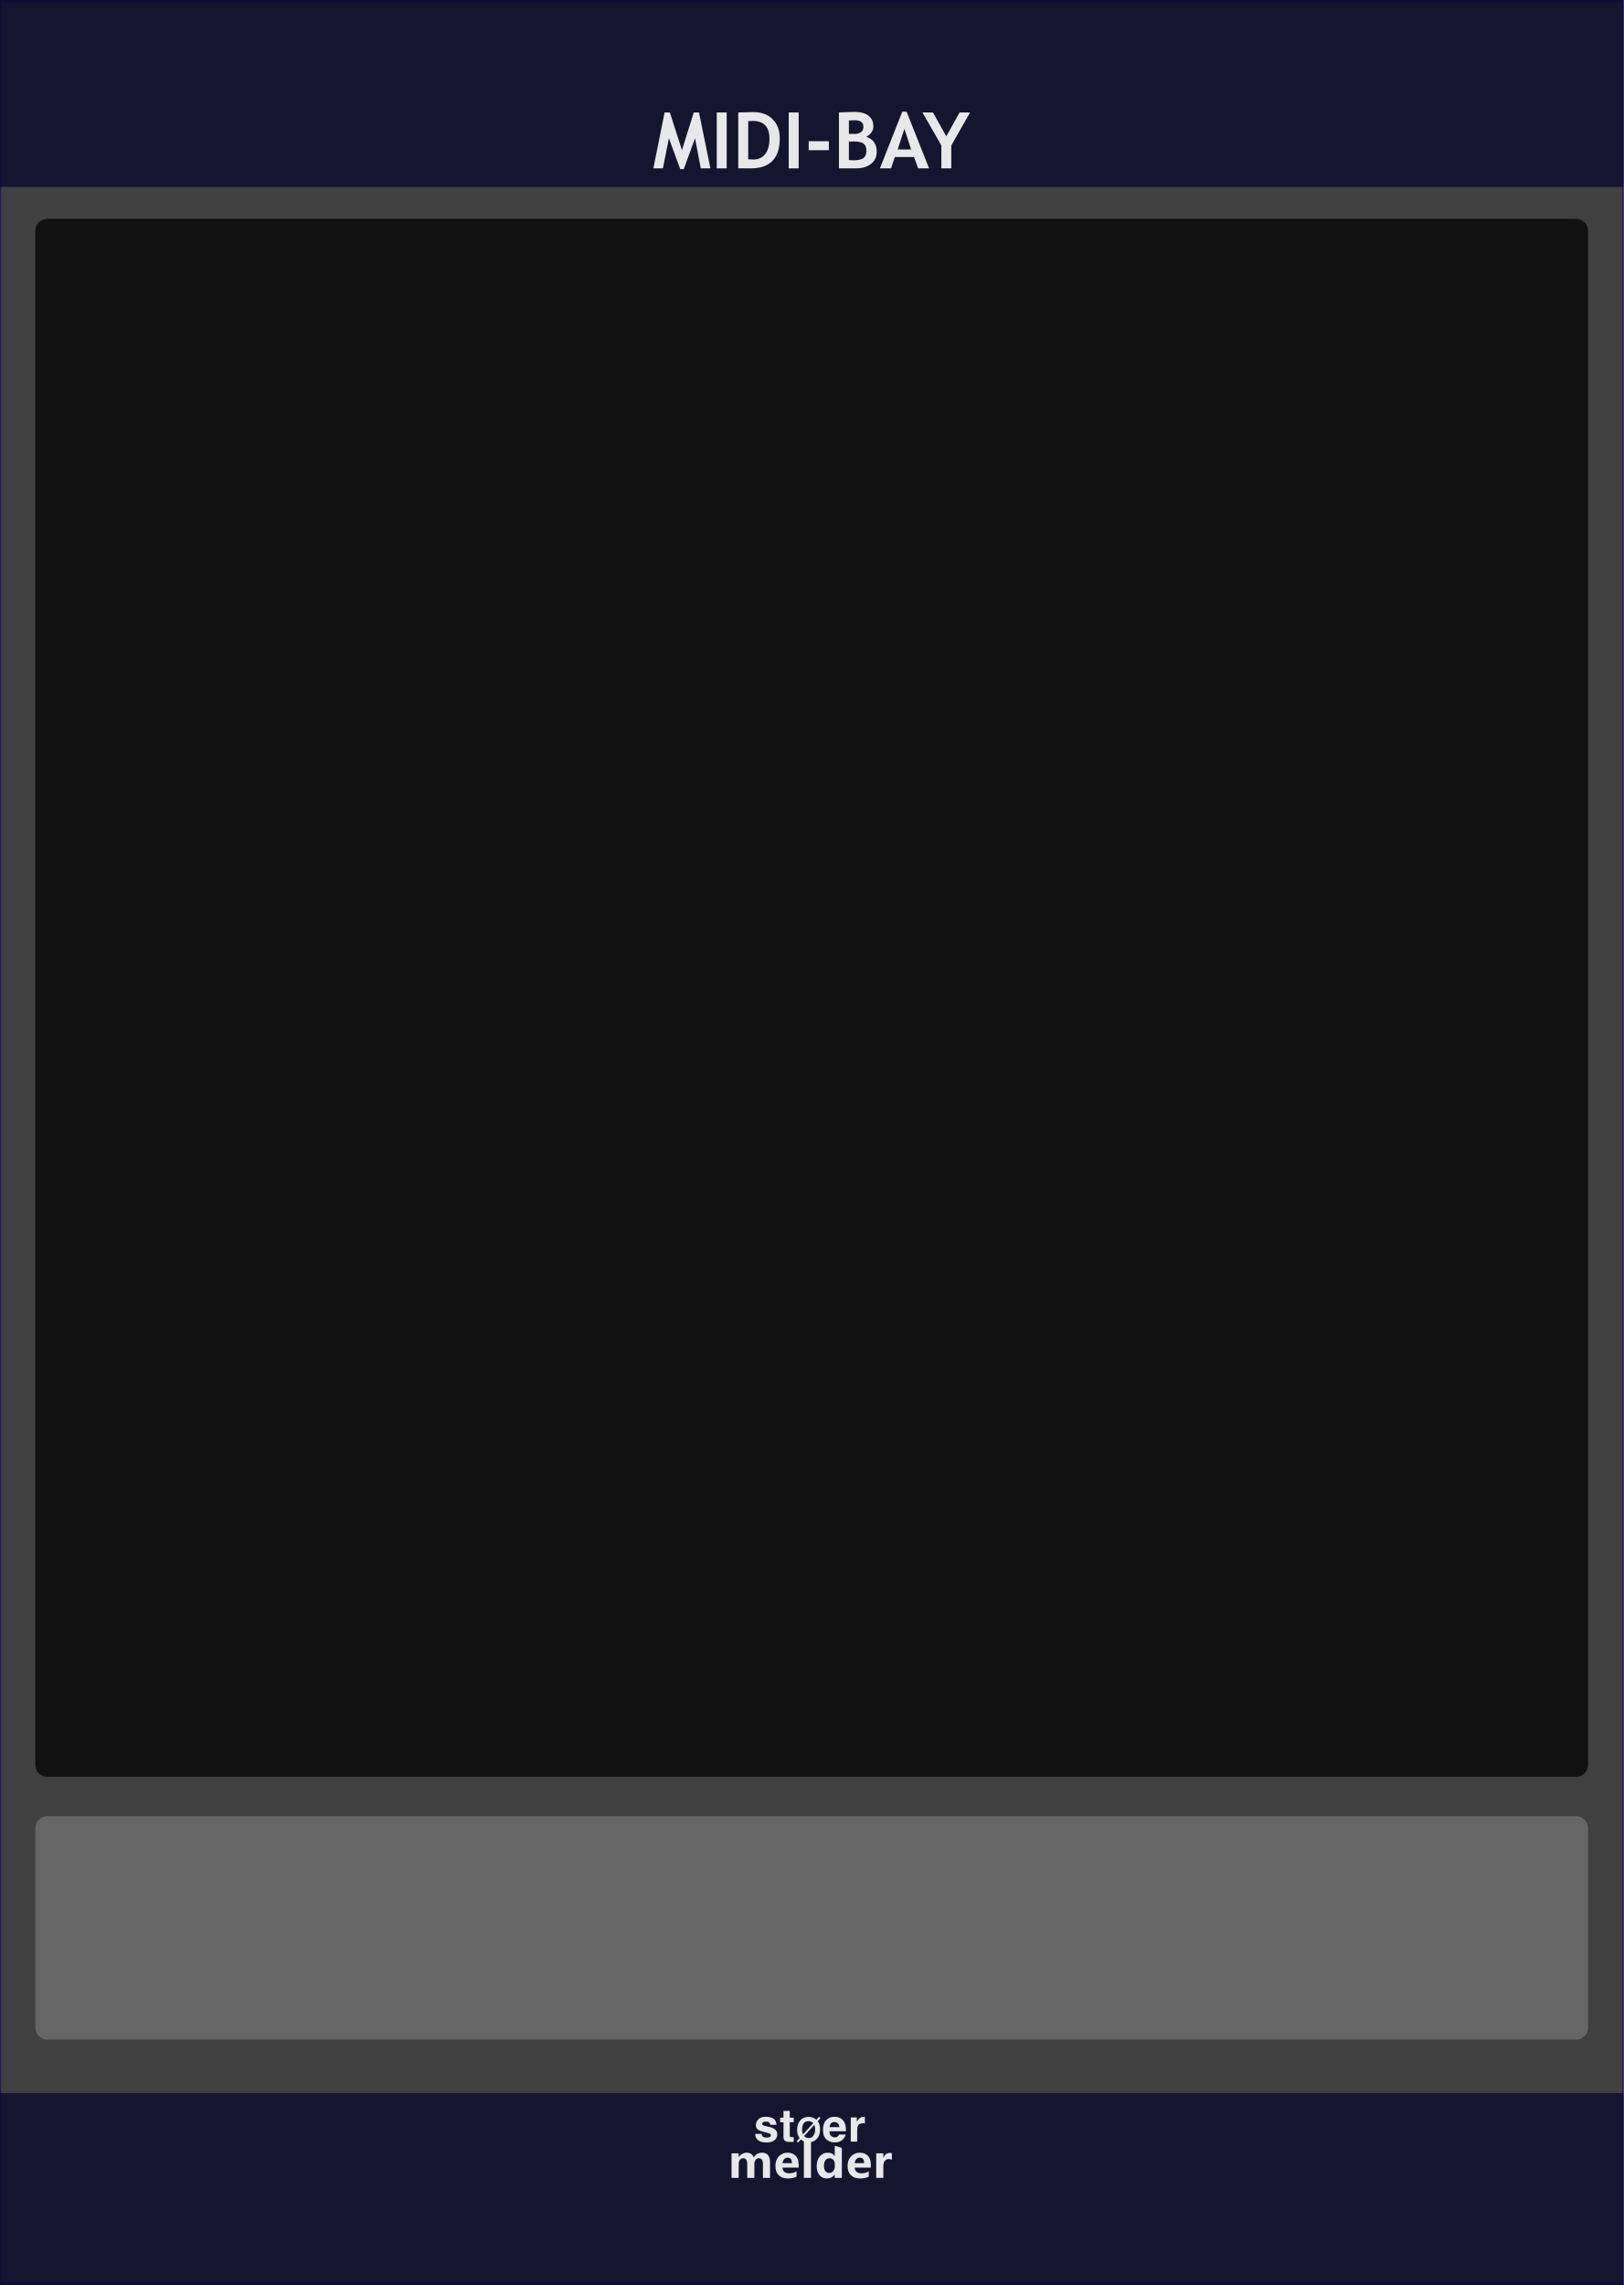
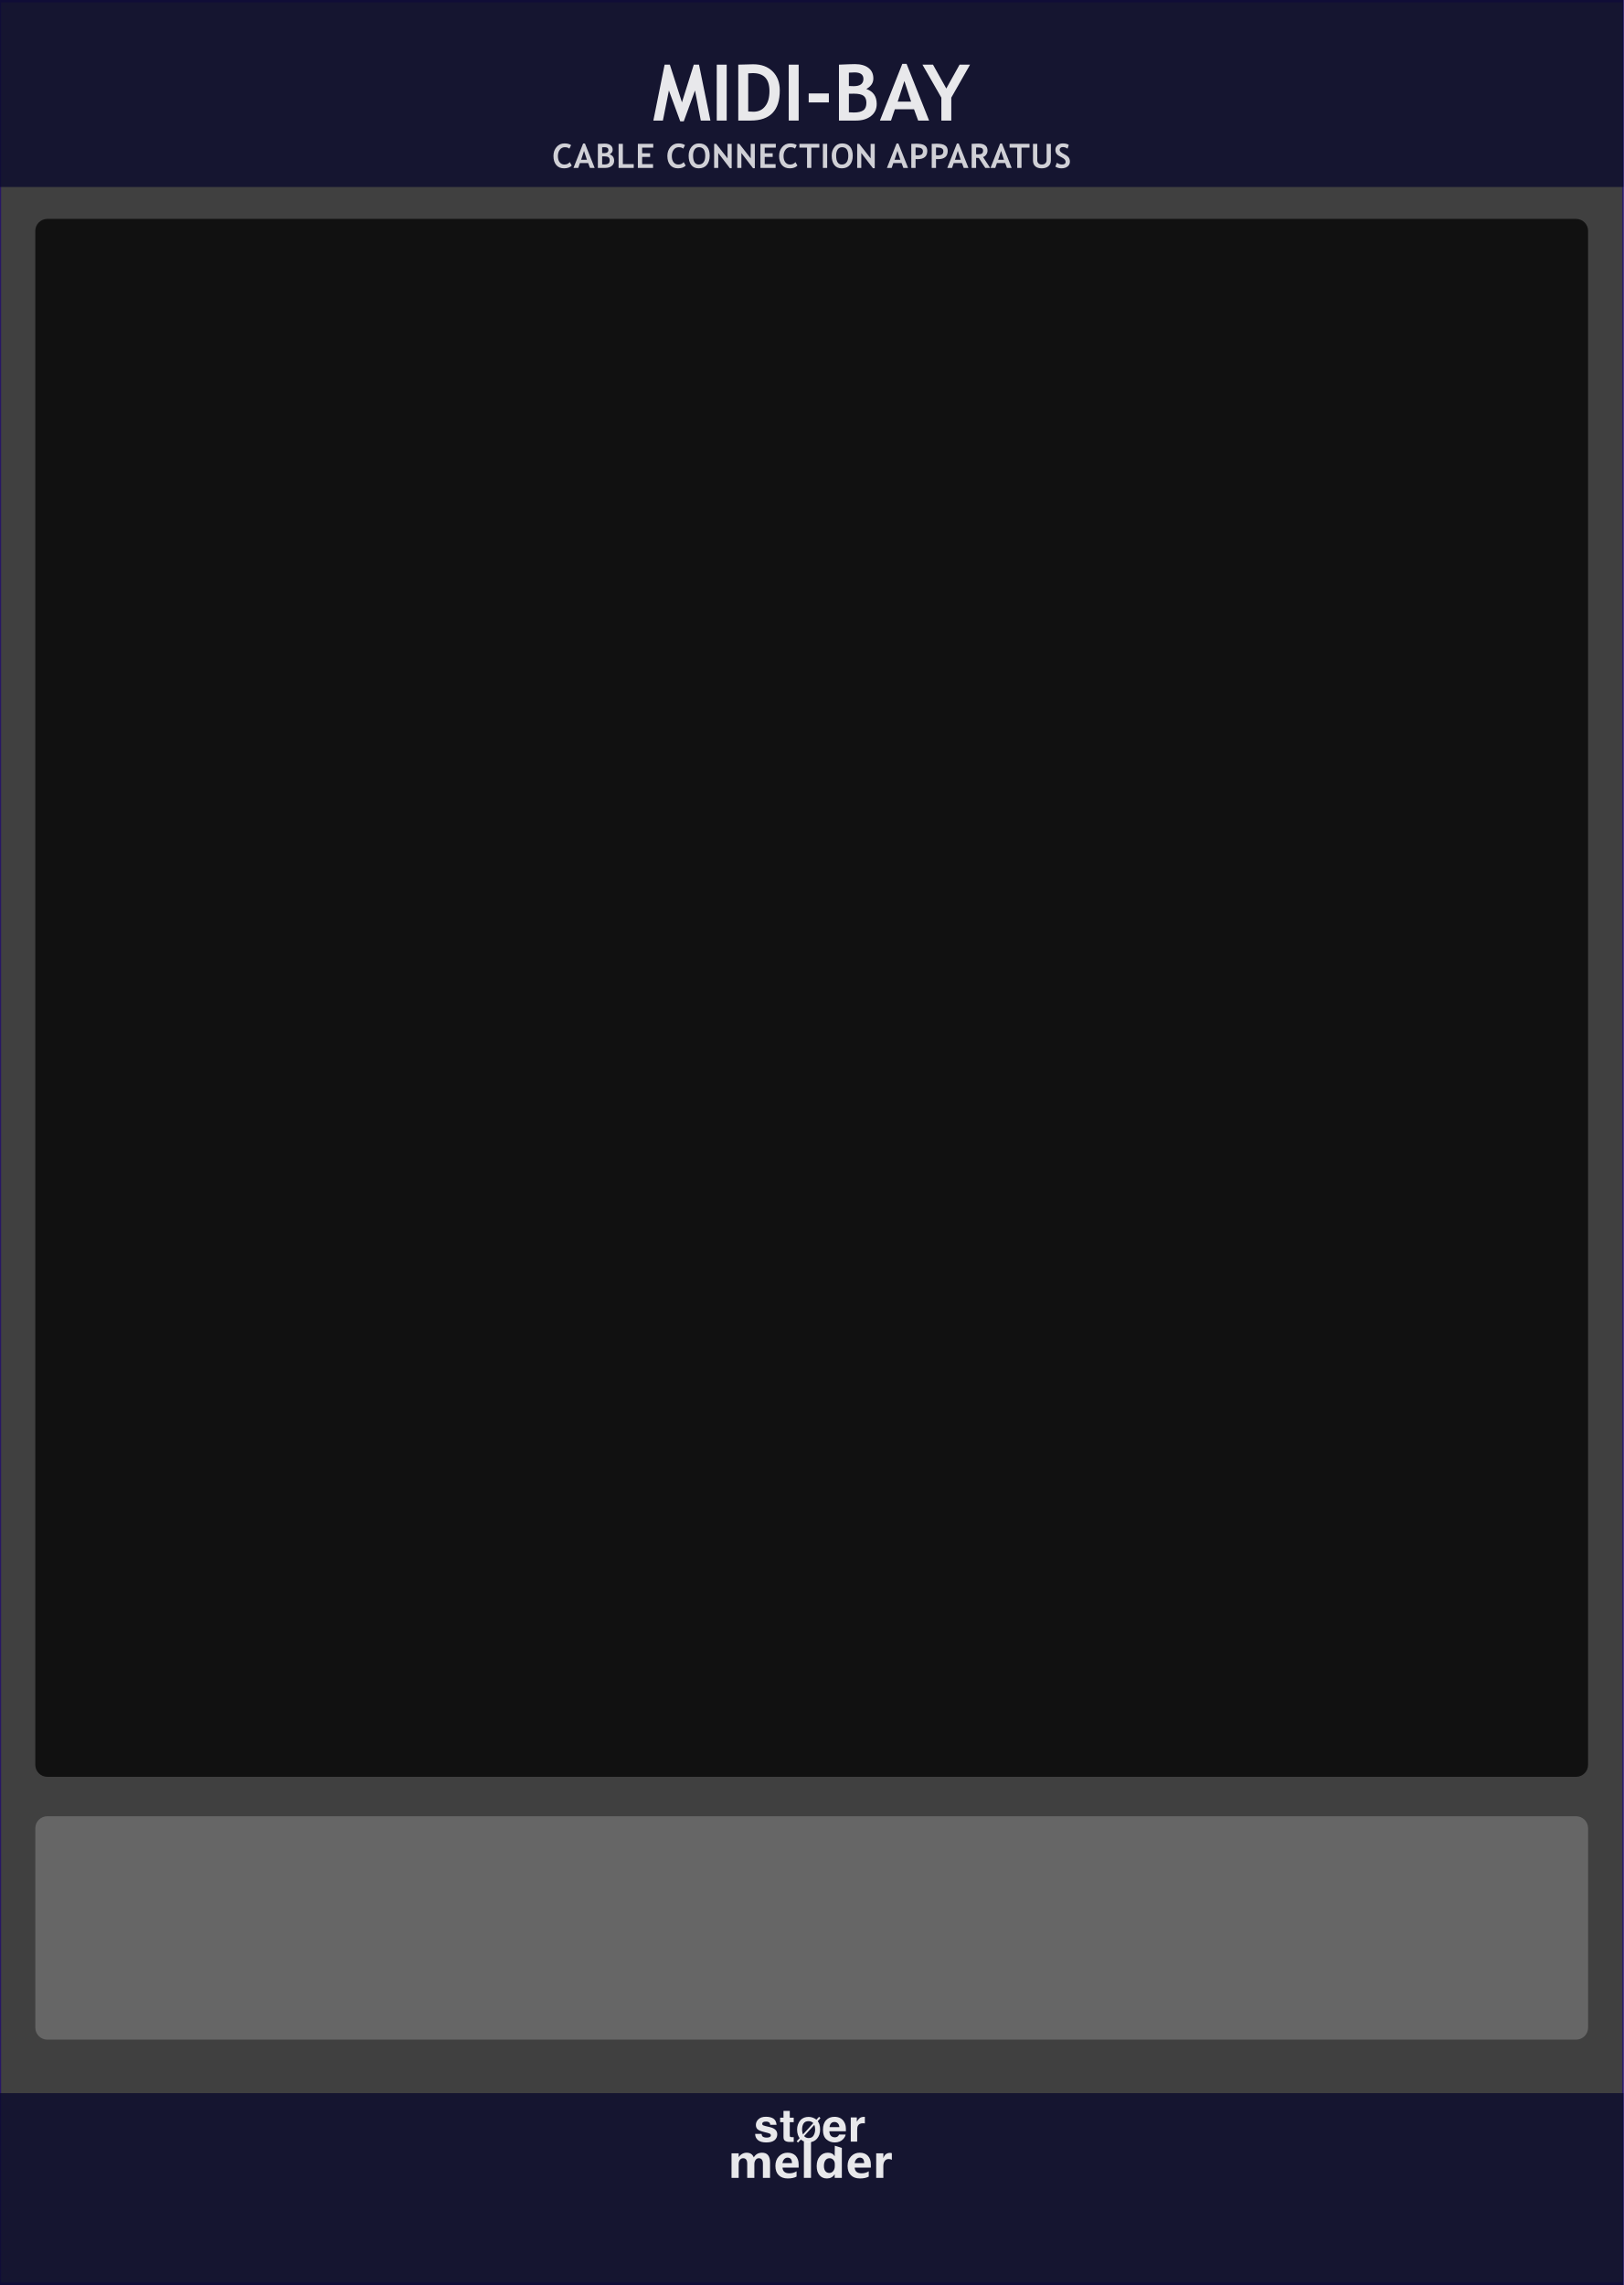
<svg xmlns="http://www.w3.org/2000/svg" width="100%" height="100%" viewBox="0 0 270 380" version="1.1" xml:space="preserve" style="fill-rule:evenodd;clip-rule:evenodd;stroke-linecap:round;stroke-linejoin:round;stroke-miterlimit:1.5;">
  <g id="panel" transform="matrix(0.834722,0,0,1.04324,-691.337,250.623)">
    <g transform="matrix(5.39101,0,0,0.958552,828.225,-240.235)">
      <rect x="0" y="0" width="60" height="380" style="fill:rgb(64,64,64);" />
    </g>
    <g transform="matrix(14.4423,0,0,25.5659,288.264,-292.473)">
      <rect x="37.388" y="2.043" width="22.397" height="14.247" style="fill:none;stroke:rgb(32,6,118);stroke-opacity:0.7;stroke-width:0.03px;" />
    </g>
    <g transform="matrix(1.91282,0,0,1.81823,885.674,-538.329)">
      <rect x="-30.034" y="347.456" width="169.102" height="16.91" style="fill:rgb(10,10,44);fill-opacity:0.8;" />
    </g>
    <g transform="matrix(1.91282,0,0,1.76292,885.674,-852.772)">
      <rect x="-30.034" y="347.456" width="169.102" height="16.91" style="fill:rgb(10,10,44);fill-opacity:0.8;" />
    </g>
-     <g transform="matrix(1.198,0,0,0.958552,952.646,-213.396)">
+     <g transform="matrix(1.198,0,0,0.958552,952.646,-221.017)">
      <g transform="matrix(13,0,0,13,4.67886,0)">
        <path d="M0.74,0L0.617,0L0.543,-0.385L0.399,0.01L0.354,0.01L0.209,-0.385L0.132,0L0.01,0L0.154,-0.715L0.221,-0.715L0.376,-0.233L0.527,-0.715L0.594,-0.715L0.74,0Z" style="fill:white;fill-opacity:0.9;fill-rule:nonzero;" />
      </g>
      <g transform="matrix(13,0,0,13,14.3654,0)">
        <rect x="0.076" y="-0.715" width="0.127" height="0.715" style="fill:white;fill-opacity:0.9;fill-rule:nonzero;" />
      </g>
      <g transform="matrix(13,0,0,13,17.9835,0)">
        <path d="M0.232,-0L0.073,-0L0.073,-0.715C0.174,-0.718 0.238,-0.72 0.264,-0.72C0.368,-0.72 0.451,-0.69 0.512,-0.629C0.573,-0.568 0.604,-0.487 0.604,-0.386C0.604,-0.129 0.48,-0 0.232,-0ZM0.2,-0.604L0.2,-0.116C0.221,-0.114 0.243,-0.113 0.267,-0.113C0.331,-0.113 0.381,-0.136 0.417,-0.183C0.454,-0.229 0.472,-0.294 0.472,-0.378C0.472,-0.531 0.401,-0.607 0.258,-0.607C0.245,-0.607 0.225,-0.606 0.2,-0.604Z" style="fill:white;fill-opacity:0.9;fill-rule:nonzero;" />
      </g>
      <g transform="matrix(13,0,0,13,26.3371,0)">
        <rect x="0.076" y="-0.715" width="0.127" height="0.715" style="fill:white;fill-opacity:0.9;fill-rule:nonzero;" />
      </g>
      <g transform="matrix(13,0,0,13,29.9552,0)">
        <rect x="0.053" y="-0.347" width="0.258" height="0.115" style="fill:white;fill-opacity:0.9;fill-rule:nonzero;" />
      </g>
      <g transform="matrix(13,0,0,13,34.7287,0)">
        <path d="M0.292,-0L0.073,-0L0.073,-0.715C0.17,-0.719 0.237,-0.722 0.276,-0.722C0.35,-0.722 0.408,-0.706 0.45,-0.674C0.492,-0.642 0.513,-0.597 0.513,-0.538C0.513,-0.481 0.483,-0.437 0.423,-0.404C0.512,-0.373 0.556,-0.309 0.556,-0.212C0.556,-0.147 0.532,-0.096 0.482,-0.057C0.433,-0.019 0.37,-0 0.292,-0ZM0.2,-0.613L0.2,-0.442C0.22,-0.441 0.24,-0.44 0.262,-0.44C0.344,-0.44 0.386,-0.471 0.386,-0.533C0.386,-0.588 0.348,-0.616 0.273,-0.616C0.253,-0.616 0.229,-0.615 0.2,-0.613ZM0.2,-0.343L0.2,-0.106C0.226,-0.104 0.247,-0.103 0.263,-0.103C0.319,-0.103 0.36,-0.113 0.386,-0.132C0.412,-0.151 0.424,-0.183 0.424,-0.228C0.424,-0.268 0.412,-0.298 0.389,-0.316C0.365,-0.335 0.323,-0.344 0.264,-0.344C0.252,-0.344 0.23,-0.344 0.2,-0.343Z" style="fill:white;fill-opacity:0.9;fill-rule:nonzero;" />
      </g>
      <g transform="matrix(13,0,0,13,42.4665,0)">
        <path d="M0.491,-0L0.438,-0.145L0.193,-0.145L0.144,-0L0.002,-0L0.288,-0.725L0.343,-0.725L0.631,-0L0.491,-0ZM0.315,-0.506L0.229,-0.242L0.401,-0.242L0.315,-0.506Z" style="fill:white;fill-opacity:0.9;fill-rule:nonzero;" />
      </g>
      <g transform="matrix(13,0,0,13,49.5378,0)">
        <path d="M0.371,-0.293L0.371,-0L0.244,-0L0.244,-0.293L0.002,-0.715L0.137,-0.715L0.307,-0.41L0.477,-0.715L0.611,-0.715L0.371,-0.293Z" style="fill:white;fill-opacity:0.9;fill-rule:nonzero;" />
      </g>
    </g>
    <g transform="matrix(0.840359,0,0,0.840359,157.921,16.2108)">
      <g transform="matrix(1.198,0,0,0.958552,893.633,-224.914)">
        <g transform="matrix(9,0,0,9,64.0056,347.267)">
          <path d="M0.919,-0L0.762,-0L0.762,-0.308C0.762,-0.391 0.732,-0.432 0.671,-0.432C0.643,-0.432 0.62,-0.42 0.602,-0.395C0.583,-0.369 0.574,-0.339 0.574,-0.303L0.574,-0L0.417,-0L0.417,-0.312C0.417,-0.392 0.387,-0.432 0.327,-0.432C0.298,-0.432 0.274,-0.42 0.256,-0.396C0.238,-0.372 0.229,-0.341 0.229,-0.301L0.229,-0L0.072,-0L0.072,-0.54L0.229,-0.54L0.229,-0.456L0.231,-0.456C0.25,-0.486 0.275,-0.51 0.307,-0.528C0.338,-0.545 0.371,-0.553 0.405,-0.553C0.481,-0.553 0.533,-0.519 0.561,-0.451C0.603,-0.519 0.663,-0.553 0.743,-0.553C0.86,-0.553 0.919,-0.481 0.919,-0.335L0.919,-0Z" style="fill:white;fill-opacity:0.9;fill-rule:nonzero;" />
        </g>
        <g transform="matrix(9,0,0,9,72.978,347.267)">
          <path d="M0.551,-0.226L0.196,-0.226C0.201,-0.142 0.252,-0.1 0.347,-0.1C0.407,-0.1 0.459,-0.115 0.505,-0.144L0.505,-0.028C0.456,-0.001 0.391,0.013 0.312,0.013C0.226,0.013 0.159,-0.011 0.111,-0.06C0.063,-0.108 0.04,-0.176 0.04,-0.262C0.04,-0.348 0.065,-0.419 0.116,-0.472C0.167,-0.526 0.23,-0.553 0.307,-0.553C0.384,-0.553 0.443,-0.53 0.487,-0.484C0.53,-0.437 0.551,-0.374 0.551,-0.292L0.551,-0.226ZM0.404,-0.324C0.404,-0.405 0.372,-0.445 0.306,-0.445C0.279,-0.445 0.255,-0.434 0.234,-0.412C0.214,-0.39 0.201,-0.361 0.195,-0.324L0.404,-0.324Z" style="fill:white;fill-opacity:0.9;fill-rule:nonzero;" />
        </g>
        <g transform="matrix(9,0,0,9,78.3513,347.267)">
          <rect x="0.069" y="-0.799" width="0.157" height="0.799" style="fill:white;fill-opacity:0.9;fill-rule:nonzero;" />
        </g>
        <g transform="matrix(9,0,0,9,81.1494,347.267)">
          <path d="M0.593,-0L0.436,-0L0.436,-0.076L0.433,-0.076C0.395,-0.017 0.339,0.013 0.264,0.013C0.195,0.013 0.141,-0.011 0.1,-0.06C0.06,-0.108 0.04,-0.174 0.04,-0.258C0.04,-0.346 0.062,-0.418 0.108,-0.472C0.153,-0.526 0.212,-0.553 0.286,-0.553C0.356,-0.553 0.405,-0.528 0.433,-0.477L0.436,-0.477L0.438,-0.707L0.593,-0.658L0.593,-0ZM0.438,-0.306C0.438,-0.342 0.427,-0.372 0.405,-0.396C0.383,-0.42 0.356,-0.432 0.323,-0.432C0.284,-0.432 0.254,-0.417 0.232,-0.386C0.21,-0.356 0.199,-0.315 0.199,-0.263C0.199,-0.213 0.21,-0.175 0.231,-0.148C0.252,-0.121 0.281,-0.108 0.318,-0.108C0.353,-0.108 0.382,-0.122 0.404,-0.15C0.427,-0.179 0.438,-0.215 0.438,-0.261L0.438,-0.306Z" style="fill:white;fill-opacity:0.9;fill-rule:nonzero;" />
        </g>
        <g transform="matrix(9,0,0,9,87.2654,347.267)">
          <path d="M0.551,-0.226L0.196,-0.226C0.201,-0.142 0.252,-0.1 0.347,-0.1C0.407,-0.1 0.459,-0.115 0.505,-0.144L0.505,-0.028C0.456,-0.001 0.391,0.013 0.312,0.013C0.226,0.013 0.159,-0.011 0.111,-0.06C0.063,-0.108 0.04,-0.176 0.04,-0.262C0.04,-0.348 0.065,-0.419 0.116,-0.472C0.167,-0.526 0.23,-0.553 0.307,-0.553C0.384,-0.553 0.443,-0.53 0.487,-0.484C0.53,-0.437 0.551,-0.374 0.551,-0.292L0.551,-0.226ZM0.404,-0.324C0.404,-0.405 0.372,-0.445 0.306,-0.445C0.279,-0.445 0.255,-0.434 0.234,-0.412C0.214,-0.39 0.201,-0.361 0.195,-0.324L0.404,-0.324Z" style="fill:white;fill-opacity:0.9;fill-rule:nonzero;" />
        </g>
        <g transform="matrix(9,0,0,9,92.6386,347.267)">
          <path d="M0.416,-0.397C0.397,-0.408 0.374,-0.414 0.346,-0.414C0.31,-0.414 0.282,-0.4 0.261,-0.373C0.24,-0.345 0.229,-0.308 0.229,-0.26L0.229,-0L0.072,-0L0.072,-0.54L0.229,-0.54L0.229,-0.438L0.231,-0.438C0.257,-0.512 0.305,-0.549 0.374,-0.549C0.392,-0.549 0.406,-0.547 0.416,-0.543L0.416,-0.397Z" style="fill:white;fill-opacity:0.9;fill-rule:nonzero;" />
        </g>
      </g>
      <g transform="matrix(1.198,0,0,0.958552,893.495,-231.786)">
        <g transform="matrix(9,0,0,9,69.1554,347.267)">
          <path d="M0.432,-0.508C0.473,-0.481 0.497,-0.435 0.503,-0.37L0.364,-0.37C0.362,-0.388 0.357,-0.402 0.349,-0.413C0.334,-0.431 0.308,-0.441 0.271,-0.441C0.241,-0.441 0.219,-0.436 0.206,-0.427C0.193,-0.417 0.187,-0.406 0.187,-0.394C0.187,-0.378 0.194,-0.366 0.208,-0.359C0.221,-0.351 0.27,-0.339 0.353,-0.32C0.408,-0.307 0.449,-0.288 0.477,-0.261C0.504,-0.235 0.518,-0.201 0.518,-0.161C0.518,-0.108 0.498,-0.065 0.459,-0.032C0.42,0.001 0.359,0.018 0.277,0.018C0.194,0.018 0.132,0 0.092,-0.035C0.052,-0.07 0.032,-0.115 0.032,-0.17L0.173,-0.17C0.176,-0.145 0.183,-0.128 0.192,-0.117C0.21,-0.099 0.242,-0.089 0.288,-0.089C0.315,-0.089 0.337,-0.093 0.353,-0.102C0.369,-0.11 0.377,-0.122 0.377,-0.138C0.377,-0.154 0.371,-0.166 0.358,-0.174C0.345,-0.182 0.297,-0.196 0.213,-0.216C0.153,-0.231 0.11,-0.25 0.085,-0.272C0.061,-0.294 0.048,-0.326 0.048,-0.368C0.048,-0.417 0.068,-0.459 0.106,-0.494C0.145,-0.53 0.199,-0.547 0.269,-0.547C0.335,-0.547 0.39,-0.534 0.432,-0.508Z" style="fill:white;fill-opacity:0.9;fill-rule:nonzero;" />
        </g>
        <g transform="matrix(9,0,0,9,74.2958,347.267)">
          <path d="M0.309,-0.099L0.309,0.005L0.243,0.007C0.177,0.01 0.132,-0.002 0.108,-0.027C0.092,-0.043 0.084,-0.067 0.084,-0.101L0.084,-0.428L0.01,-0.428L0.01,-0.527L0.084,-0.527L0.084,-0.676L0.222,-0.676L0.222,-0.527L0.309,-0.527L0.309,-0.428L0.222,-0.428L0.222,-0.147C0.222,-0.125 0.225,-0.112 0.23,-0.106C0.236,-0.101 0.253,-0.098 0.281,-0.098C0.285,-0.098 0.29,-0.098 0.295,-0.098C0.299,-0.099 0.304,-0.099 0.309,-0.099Z" style="fill:white;fill-opacity:0.9;fill-rule:nonzero;" />
        </g>
        <g transform="matrix(6.6,0,0,6.6,77.4278,347.267)">
          <path d="M0.393,-0.742C0.436,-0.742 0.477,-0.735 0.518,-0.72C0.559,-0.706 0.595,-0.685 0.627,-0.658L0.707,-0.745L0.749,-0.706L0.667,-0.614C0.685,-0.592 0.701,-0.561 0.716,-0.521C0.731,-0.479 0.738,-0.426 0.738,-0.361C0.738,-0.248 0.706,-0.156 0.642,-0.085C0.579,-0.015 0.496,0.02 0.393,0.02C0.353,0.02 0.314,0.014 0.274,0.002C0.235,-0.01 0.197,-0.032 0.162,-0.063L0.076,0.028L0.035,-0.011L0.124,-0.104C0.105,-0.129 0.088,-0.161 0.074,-0.2C0.057,-0.246 0.048,-0.3 0.048,-0.361C0.048,-0.473 0.084,-0.57 0.155,-0.651C0.216,-0.711 0.295,-0.742 0.393,-0.742ZM0.207,-0.273C0.21,-0.257 0.216,-0.238 0.224,-0.215L0.533,-0.555C0.521,-0.57 0.503,-0.584 0.48,-0.595C0.457,-0.608 0.428,-0.614 0.393,-0.614C0.323,-0.614 0.273,-0.591 0.243,-0.545C0.213,-0.499 0.198,-0.438 0.198,-0.361C0.198,-0.329 0.201,-0.3 0.207,-0.273ZM0.321,-0.121C0.344,-0.112 0.368,-0.107 0.393,-0.107C0.463,-0.107 0.513,-0.134 0.543,-0.186C0.574,-0.238 0.589,-0.297 0.589,-0.361C0.589,-0.382 0.588,-0.403 0.585,-0.423C0.581,-0.454 0.574,-0.481 0.564,-0.503L0.258,-0.167C0.277,-0.145 0.298,-0.13 0.321,-0.121Z" style="fill:white;fill-opacity:0.9;fill-rule:nonzero;" />
        </g>
        <g transform="matrix(9,0,0,9,82.6605,347.267)">
          <path d="M0.521,-0.156C0.517,-0.125 0.5,-0.093 0.471,-0.06C0.426,-0.008 0.362,0.018 0.28,0.018C0.212,0.018 0.152,-0.004 0.101,-0.048C0.049,-0.091 0.023,-0.162 0.023,-0.261C0.023,-0.353 0.046,-0.424 0.093,-0.473C0.14,-0.522 0.2,-0.546 0.275,-0.546C0.319,-0.546 0.359,-0.538 0.395,-0.521C0.43,-0.505 0.459,-0.479 0.482,-0.443C0.503,-0.411 0.517,-0.375 0.523,-0.333C0.527,-0.309 0.528,-0.273 0.527,-0.228L0.163,-0.228C0.165,-0.174 0.182,-0.137 0.213,-0.115C0.233,-0.102 0.256,-0.095 0.283,-0.095C0.311,-0.095 0.335,-0.103 0.353,-0.12C0.362,-0.128 0.371,-0.141 0.378,-0.156L0.521,-0.156ZM0.383,-0.319C0.381,-0.356 0.369,-0.384 0.349,-0.403C0.329,-0.422 0.305,-0.432 0.275,-0.432C0.243,-0.432 0.218,-0.422 0.2,-0.401C0.182,-0.381 0.171,-0.354 0.167,-0.319L0.383,-0.319Z" style="fill:white;fill-opacity:0.9;fill-rule:nonzero;" />
        </g>
        <g transform="matrix(9,0,0,9,87.8009,347.267)">
          <path d="M0.333,-0.404C0.277,-0.404 0.239,-0.386 0.22,-0.349C0.209,-0.329 0.204,-0.297 0.204,-0.254L0.204,-0L0.063,-0L0.063,-0.532L0.196,-0.532L0.196,-0.439C0.218,-0.475 0.236,-0.499 0.252,-0.512C0.278,-0.534 0.312,-0.545 0.354,-0.545C0.357,-0.545 0.366,-0.544 0.373,-0.544L0.373,-0.401C0.364,-0.402 0.356,-0.403 0.349,-0.403C0.342,-0.404 0.337,-0.404 0.333,-0.404Z" style="fill:white;fill-opacity:0.9;fill-rule:nonzero;" />
        </g>
      </g>
    </g>
    <g transform="matrix(4.54787,4.62692e-17,-2.35835e-17,-1.32993,812.032,160.608)">
      <path d="M73.138,58.365C73.138,57.57 72.901,56.924 72.611,56.924L5.634,56.924C5.343,56.924 5.107,57.57 5.107,58.365L5.107,82.262C5.107,83.058 5.343,83.704 5.634,83.704L72.611,83.704C72.901,83.704 73.138,83.058 73.138,82.262L73.138,58.365Z" style="fill:white;fill-opacity:0.2;" />
    </g>
    <g transform="matrix(4.54787,0,0,9.27369,812.032,-733.237)">
      <path d="M73.138,57.13C73.138,57.016 72.901,56.924 72.611,56.924L5.634,56.924C5.343,56.924 5.107,57.016 5.107,57.13L5.107,83.497C5.107,83.611 5.343,83.704 5.634,83.704L72.611,83.704C72.901,83.704 73.138,83.611 73.138,83.497L73.138,57.13Z" style="fill:rgb(13,13,13);fill-opacity:0.9;" />
    </g>
+     <g transform="matrix(1.198,0,0,0.958552,904.826,-264.611)">
+       <g transform="matrix(5.6,0,0,5.6,27.8911,53.3564)">
+         <path d="M0.563,-0.677L0.511,-0.572C0.483,-0.601 0.437,-0.615 0.375,-0.615C0.315,-0.615 0.266,-0.59 0.228,-0.54C0.19,-0.49 0.171,-0.427 0.171,-0.35C0.171,-0.274 0.189,-0.213 0.224,-0.168C0.259,-0.123 0.306,-0.101 0.365,-0.101C0.433,-0.101 0.485,-0.125 0.523,-0.173L0.583,-0.07C0.531,-0.015 0.455,0.012 0.355,0.012C0.255,0.012 0.177,-0.021 0.122,-0.086C0.067,-0.152 0.039,-0.242 0.039,-0.355C0.039,-0.461 0.07,-0.55 0.131,-0.621C0.192,-0.692 0.271,-0.728 0.367,-0.728C0.449,-0.728 0.514,-0.711 0.563,-0.677Z" style="fill:white;fill-opacity:0.8;fill-rule:nonzero;" />
+       </g>
+       <g transform="matrix(5.6,0,0,5.6,31.4293,53.3564)">
+         <path d="M0.491,-0L0.438,-0.145L0.193,-0.145L0.144,-0L0.002,-0L0.288,-0.725L0.343,-0.725L0.631,-0L0.491,-0ZM0.315,-0.506L0.229,-0.242L0.401,-0.242L0.315,-0.506Z" style="fill:white;fill-opacity:0.8;fill-rule:nonzero;" />
+       </g>
+       <g transform="matrix(5.6,0,0,5.6,35.0878,53.3564)">
+         <path d="M0.292,-0L0.073,-0L0.073,-0.715C0.17,-0.719 0.237,-0.722 0.276,-0.722C0.35,-0.722 0.408,-0.706 0.45,-0.674C0.492,-0.642 0.513,-0.597 0.513,-0.538C0.513,-0.481 0.483,-0.437 0.423,-0.404C0.512,-0.373 0.556,-0.309 0.556,-0.212C0.556,-0.147 0.532,-0.096 0.482,-0.057C0.433,-0.019 0.37,-0 0.292,-0ZM0.2,-0.613L0.2,-0.442C0.22,-0.441 0.24,-0.44 0.262,-0.44C0.344,-0.44 0.386,-0.471 0.386,-0.533C0.386,-0.588 0.348,-0.616 0.273,-0.616C0.253,-0.616 0.229,-0.615 0.2,-0.613ZM0.2,-0.343L0.2,-0.106C0.226,-0.104 0.247,-0.103 0.263,-0.103C0.319,-0.103 0.36,-0.113 0.386,-0.132C0.412,-0.151 0.424,-0.183 0.424,-0.228C0.424,-0.268 0.412,-0.298 0.389,-0.316C0.365,-0.335 0.323,-0.344 0.264,-0.344C0.252,-0.344 0.23,-0.344 0.2,-0.343Z" style="fill:white;fill-opacity:0.8;fill-rule:nonzero;" />
+       </g>
+       <g transform="matrix(5.6,0,0,5.6,38.533,53.3564)">
+         <path d="M0.073,-0L0.073,-0.715L0.2,-0.715L0.2,-0.113L0.523,-0.113L0.523,-0L0.073,-0Z" style="fill:white;fill-opacity:0.8;fill-rule:nonzero;" />
+       </g>
+       <g transform="matrix(5.6,0,0,5.6,41.7403,53.3564)">
+         <path d="M0.2,-0.603L0.2,-0.435L0.437,-0.435L0.437,-0.327L0.2,-0.327L0.2,-0.113L0.524,-0.113L0.524,-0L0.073,-0L0.073,-0.715L0.53,-0.715L0.53,-0.603L0.2,-0.603Z" style="fill:white;fill-opacity:0.8;fill-rule:nonzero;" />
+       </g>
+       <g transform="matrix(5.6,0,0,5.6,46.8369,53.3564)">
+         <path d="M0.563,-0.677L0.511,-0.572C0.483,-0.601 0.437,-0.615 0.375,-0.615C0.315,-0.615 0.266,-0.59 0.228,-0.54C0.19,-0.49 0.171,-0.427 0.171,-0.35C0.171,-0.274 0.189,-0.213 0.224,-0.168C0.259,-0.123 0.306,-0.101 0.365,-0.101C0.433,-0.101 0.485,-0.125 0.523,-0.173L0.583,-0.07C0.531,-0.015 0.455,0.012 0.355,0.012C0.255,0.012 0.177,-0.021 0.122,-0.086C0.067,-0.152 0.039,-0.242 0.039,-0.355C0.039,-0.461 0.07,-0.55 0.131,-0.621C0.192,-0.692 0.271,-0.728 0.367,-0.728C0.449,-0.728 0.514,-0.711 0.563,-0.677Z" style="fill:white;fill-opacity:0.8;fill-rule:nonzero;" />
+       </g>
+       <g transform="matrix(5.6,0,0,5.6,50.3751,53.3564)">
+         <path d="M0.039,-0.364C0.039,-0.466 0.067,-0.552 0.123,-0.622C0.179,-0.693 0.253,-0.728 0.347,-0.728C0.45,-0.728 0.528,-0.696 0.583,-0.632C0.637,-0.569 0.664,-0.479 0.664,-0.364C0.664,-0.249 0.636,-0.157 0.579,-0.089C0.522,-0.022 0.441,0.012 0.337,0.012C0.241,0.012 0.167,-0.021 0.116,-0.088C0.065,-0.155 0.039,-0.247 0.039,-0.364ZM0.171,-0.364C0.171,-0.28 0.185,-0.215 0.213,-0.169C0.242,-0.124 0.283,-0.101 0.337,-0.101C0.4,-0.101 0.449,-0.123 0.482,-0.168C0.516,-0.213 0.532,-0.278 0.532,-0.364C0.532,-0.531 0.47,-0.615 0.347,-0.615C0.29,-0.615 0.247,-0.593 0.216,-0.547C0.186,-0.502 0.171,-0.441 0.171,-0.364Z" style="fill:white;fill-opacity:0.8;fill-rule:nonzero;" />
+       </g>
+       <g transform="matrix(5.6,0,0,5.6,54.4246,53.3564)">
+         <path d="M0.542,0.01L0.195,-0.443L0.195,0L0.073,0L0.073,-0.715L0.134,-0.715L0.472,-0.284L0.472,-0.715L0.594,-0.715L0.594,0.01L0.542,0.01Z" style="fill:white;fill-opacity:0.8;fill-rule:nonzero;" />
+       </g>
+       <g transform="matrix(5.6,0,0,5.6,58.2745,53.3564)">
+         <path d="M0.542,0.01L0.195,-0.443L0.195,0L0.073,0L0.073,-0.715L0.134,-0.715L0.472,-0.284L0.472,-0.715L0.594,-0.715L0.594,0.01L0.542,0.01Z" style="fill:white;fill-opacity:0.8;fill-rule:nonzero;" />
+       </g>
+       <g transform="matrix(5.6,0,0,5.6,62.1244,53.3564)">
+         <path d="M0.2,-0.603L0.2,-0.435L0.437,-0.435L0.437,-0.327L0.2,-0.327L0.2,-0.113L0.524,-0.113L0.524,-0L0.073,-0L0.073,-0.715L0.53,-0.715L0.53,-0.603L0.2,-0.603Z" style="fill:white;fill-opacity:0.8;fill-rule:nonzero;" />
+       </g>
+       <g transform="matrix(5.6,0,0,5.6,65.4219,53.3564)">
+         <path d="M0.563,-0.677L0.511,-0.572C0.483,-0.601 0.437,-0.615 0.375,-0.615C0.315,-0.615 0.266,-0.59 0.228,-0.54C0.19,-0.49 0.171,-0.427 0.171,-0.35C0.171,-0.274 0.189,-0.213 0.224,-0.168C0.259,-0.123 0.306,-0.101 0.365,-0.101C0.433,-0.101 0.485,-0.125 0.523,-0.173L0.583,-0.07C0.531,-0.015 0.455,0.012 0.355,0.012C0.255,0.012 0.177,-0.021 0.122,-0.086C0.067,-0.152 0.039,-0.242 0.039,-0.355C0.039,-0.461 0.07,-0.55 0.131,-0.621C0.192,-0.692 0.271,-0.728 0.367,-0.728C0.449,-0.728 0.514,-0.711 0.563,-0.677Z" style="fill:white;fill-opacity:0.8;fill-rule:nonzero;" />
+       </g>
+       <g transform="matrix(5.6,0,0,5.6,68.9601,53.3564)">
+         <path d="M0.364,-0.603L0.364,-0L0.237,-0L0.237,-0.603L0.01,-0.603L0.01,-0.715L0.602,-0.715L0.602,-0.603L0.364,-0.603Z" style="fill:white;fill-opacity:0.8;fill-rule:nonzero;" />
+       </g>
+       <g transform="matrix(5.6,0,0,5.6,72.4983,53.3564)">
+         <rect x="0.076" y="-0.715" width="0.127" height="0.715" style="fill:white;fill-opacity:0.8;fill-rule:nonzero;" />
+       </g>
+       <g transform="matrix(5.6,0,0,5.6,74.1689,53.3564)">
+         <path d="M0.039,-0.364C0.039,-0.466 0.067,-0.552 0.123,-0.622C0.179,-0.693 0.253,-0.728 0.347,-0.728C0.45,-0.728 0.528,-0.696 0.583,-0.632C0.637,-0.569 0.664,-0.479 0.664,-0.364C0.664,-0.249 0.636,-0.157 0.579,-0.089C0.522,-0.022 0.441,0.012 0.337,0.012C0.241,0.012 0.167,-0.021 0.116,-0.088C0.065,-0.155 0.039,-0.247 0.039,-0.364ZM0.171,-0.364C0.171,-0.28 0.185,-0.215 0.213,-0.169C0.242,-0.124 0.283,-0.101 0.337,-0.101C0.4,-0.101 0.449,-0.123 0.482,-0.168C0.516,-0.213 0.532,-0.278 0.532,-0.364C0.532,-0.531 0.47,-0.615 0.347,-0.615C0.29,-0.615 0.247,-0.593 0.216,-0.547C0.186,-0.502 0.171,-0.441 0.171,-0.364Z" style="fill:white;fill-opacity:0.8;fill-rule:nonzero;" />
+       </g>
+       <g transform="matrix(5.6,0,0,5.6,78.2184,53.3564)">
+         <path d="M0.542,0.01L0.195,-0.443L0.195,0L0.073,0L0.073,-0.715L0.134,-0.715L0.472,-0.284L0.472,-0.715L0.594,-0.715L0.594,0.01L0.542,0.01Z" style="fill:white;fill-opacity:0.8;fill-rule:nonzero;" />
+       </g>
+       <g transform="matrix(5.6,0,0,5.6,83.5584,53.3564)">
+         <path d="M0.491,-0L0.438,-0.145L0.193,-0.145L0.144,-0L0.002,-0L0.288,-0.725L0.343,-0.725L0.631,-0L0.491,-0ZM0.315,-0.506L0.229,-0.242L0.401,-0.242L0.315,-0.506Z" style="fill:white;fill-opacity:0.8;fill-rule:nonzero;" />
+       </g>
+       <g transform="matrix(5.6,0,0,5.6,87.2169,53.3564)">
+         <path d="M0.2,-0.263L0.2,-0L0.073,-0L0.073,-0.715C0.158,-0.718 0.207,-0.72 0.222,-0.72C0.335,-0.72 0.417,-0.703 0.469,-0.668C0.522,-0.634 0.548,-0.579 0.548,-0.506C0.548,-0.342 0.451,-0.26 0.258,-0.26C0.243,-0.26 0.224,-0.261 0.2,-0.263ZM0.2,-0.605L0.2,-0.376C0.222,-0.374 0.239,-0.373 0.251,-0.373C0.309,-0.373 0.351,-0.382 0.378,-0.402C0.405,-0.421 0.418,-0.452 0.418,-0.496C0.418,-0.57 0.358,-0.607 0.239,-0.607C0.225,-0.607 0.213,-0.607 0.2,-0.605Z" style="fill:white;fill-opacity:0.8;fill-rule:nonzero;" />
+       </g>
+       <g transform="matrix(5.6,0,0,5.6,90.6156,53.3564)">
+         <path d="M0.2,-0.263L0.2,-0L0.073,-0L0.073,-0.715C0.158,-0.718 0.207,-0.72 0.222,-0.72C0.335,-0.72 0.417,-0.703 0.469,-0.668C0.522,-0.634 0.548,-0.579 0.548,-0.506C0.548,-0.342 0.451,-0.26 0.258,-0.26C0.243,-0.26 0.224,-0.261 0.2,-0.263ZM0.2,-0.605L0.2,-0.376C0.222,-0.374 0.239,-0.373 0.251,-0.373C0.309,-0.373 0.351,-0.382 0.378,-0.402C0.405,-0.421 0.418,-0.452 0.418,-0.496C0.418,-0.57 0.358,-0.607 0.239,-0.607C0.225,-0.607 0.213,-0.607 0.2,-0.605Z" style="fill:white;fill-opacity:0.8;fill-rule:nonzero;" />
+       </g>
+       <g transform="matrix(5.6,0,0,5.6,93.5987,53.3564)">
+         <path d="M0.491,-0L0.438,-0.145L0.193,-0.145L0.144,-0L0.002,-0L0.288,-0.725L0.343,-0.725L0.631,-0L0.491,-0ZM0.315,-0.506L0.229,-0.242L0.401,-0.242L0.315,-0.506Z" style="fill:white;fill-opacity:0.8;fill-rule:nonzero;" />
+       </g>
+       <g transform="matrix(5.6,0,0,5.6,97.2572,53.3564)">
+         <path d="M0.477,-0L0.286,-0.295C0.266,-0.296 0.24,-0.297 0.205,-0.299L0.205,-0L0.073,-0L0.073,-0.715C0.08,-0.715 0.108,-0.717 0.156,-0.719C0.204,-0.721 0.242,-0.723 0.271,-0.723C0.453,-0.723 0.544,-0.652 0.544,-0.512C0.544,-0.469 0.531,-0.431 0.506,-0.396C0.481,-0.361 0.45,-0.337 0.412,-0.322L0.623,-0L0.477,-0ZM0.205,-0.605L0.205,-0.406C0.229,-0.404 0.246,-0.403 0.259,-0.403C0.312,-0.403 0.351,-0.411 0.375,-0.426C0.4,-0.441 0.412,-0.47 0.412,-0.513C0.412,-0.548 0.399,-0.573 0.373,-0.587C0.346,-0.601 0.305,-0.608 0.248,-0.608C0.234,-0.608 0.22,-0.607 0.205,-0.605Z" style="fill:white;fill-opacity:0.8;fill-rule:nonzero;" />
+       </g>
+       <g transform="matrix(5.6,0,0,5.6,100.79,53.3564)">
+         <path d="M0.491,-0L0.438,-0.145L0.193,-0.145L0.144,-0L0.002,-0L0.288,-0.725L0.343,-0.725L0.631,-0L0.491,-0ZM0.315,-0.506L0.229,-0.242L0.401,-0.242L0.315,-0.506Z" style="fill:white;fill-opacity:0.8;fill-rule:nonzero;" />
+       </g>
+       <g transform="matrix(5.6,0,0,5.6,103.918,53.3564)">
+         <path d="M0.364,-0.603L0.364,-0L0.237,-0L0.237,-0.603L0.01,-0.603L0.01,-0.715L0.602,-0.715L0.602,-0.603L0.364,-0.603Z" style="fill:white;fill-opacity:0.8;fill-rule:nonzero;" />
+       </g>
+       <g transform="matrix(5.6,0,0,5.6,107.456,53.3564)">
+         <path d="M0.073,-0.715L0.2,-0.715L0.2,-0.23C0.2,-0.192 0.212,-0.161 0.235,-0.137C0.259,-0.113 0.291,-0.101 0.332,-0.101C0.378,-0.101 0.414,-0.112 0.439,-0.136C0.465,-0.16 0.478,-0.192 0.478,-0.233L0.478,-0.715L0.604,-0.715L0.604,-0.223C0.604,-0.15 0.58,-0.092 0.531,-0.05C0.481,-0.009 0.415,0.012 0.333,0.012C0.25,0.012 0.186,-0.008 0.141,-0.049C0.096,-0.09 0.073,-0.148 0.073,-0.224L0.073,-0.715Z" style="fill:white;fill-opacity:0.8;fill-rule:nonzero;" />
+       </g>
+       <g transform="matrix(5.6,0,0,5.6,111.363,53.3564)">
+         <path d="M0.039,-0.04L0.086,-0.153C0.136,-0.118 0.185,-0.101 0.234,-0.101C0.308,-0.101 0.346,-0.127 0.346,-0.179C0.346,-0.203 0.337,-0.226 0.319,-0.249C0.302,-0.271 0.266,-0.295 0.211,-0.323C0.156,-0.351 0.119,-0.373 0.1,-0.391C0.081,-0.409 0.066,-0.43 0.056,-0.454C0.046,-0.479 0.041,-0.506 0.041,-0.535C0.041,-0.59 0.061,-0.636 0.101,-0.673C0.142,-0.709 0.194,-0.728 0.257,-0.728C0.34,-0.728 0.401,-0.712 0.439,-0.681L0.401,-0.572C0.356,-0.604 0.309,-0.62 0.26,-0.62C0.23,-0.62 0.208,-0.612 0.192,-0.596C0.176,-0.581 0.167,-0.561 0.167,-0.536C0.167,-0.495 0.213,-0.452 0.304,-0.408C0.352,-0.385 0.386,-0.363 0.407,-0.344C0.428,-0.324 0.444,-0.301 0.456,-0.275C0.467,-0.248 0.472,-0.219 0.472,-0.187C0.472,-0.129 0.449,-0.081 0.404,-0.044C0.358,-0.007 0.297,0.012 0.22,0.012C0.153,0.012 0.093,-0.005 0.039,-0.04Z" style="fill:white;fill-opacity:0.8;fill-rule:nonzero;" />
+       </g>
+     </g>
  </g>
</svg>
